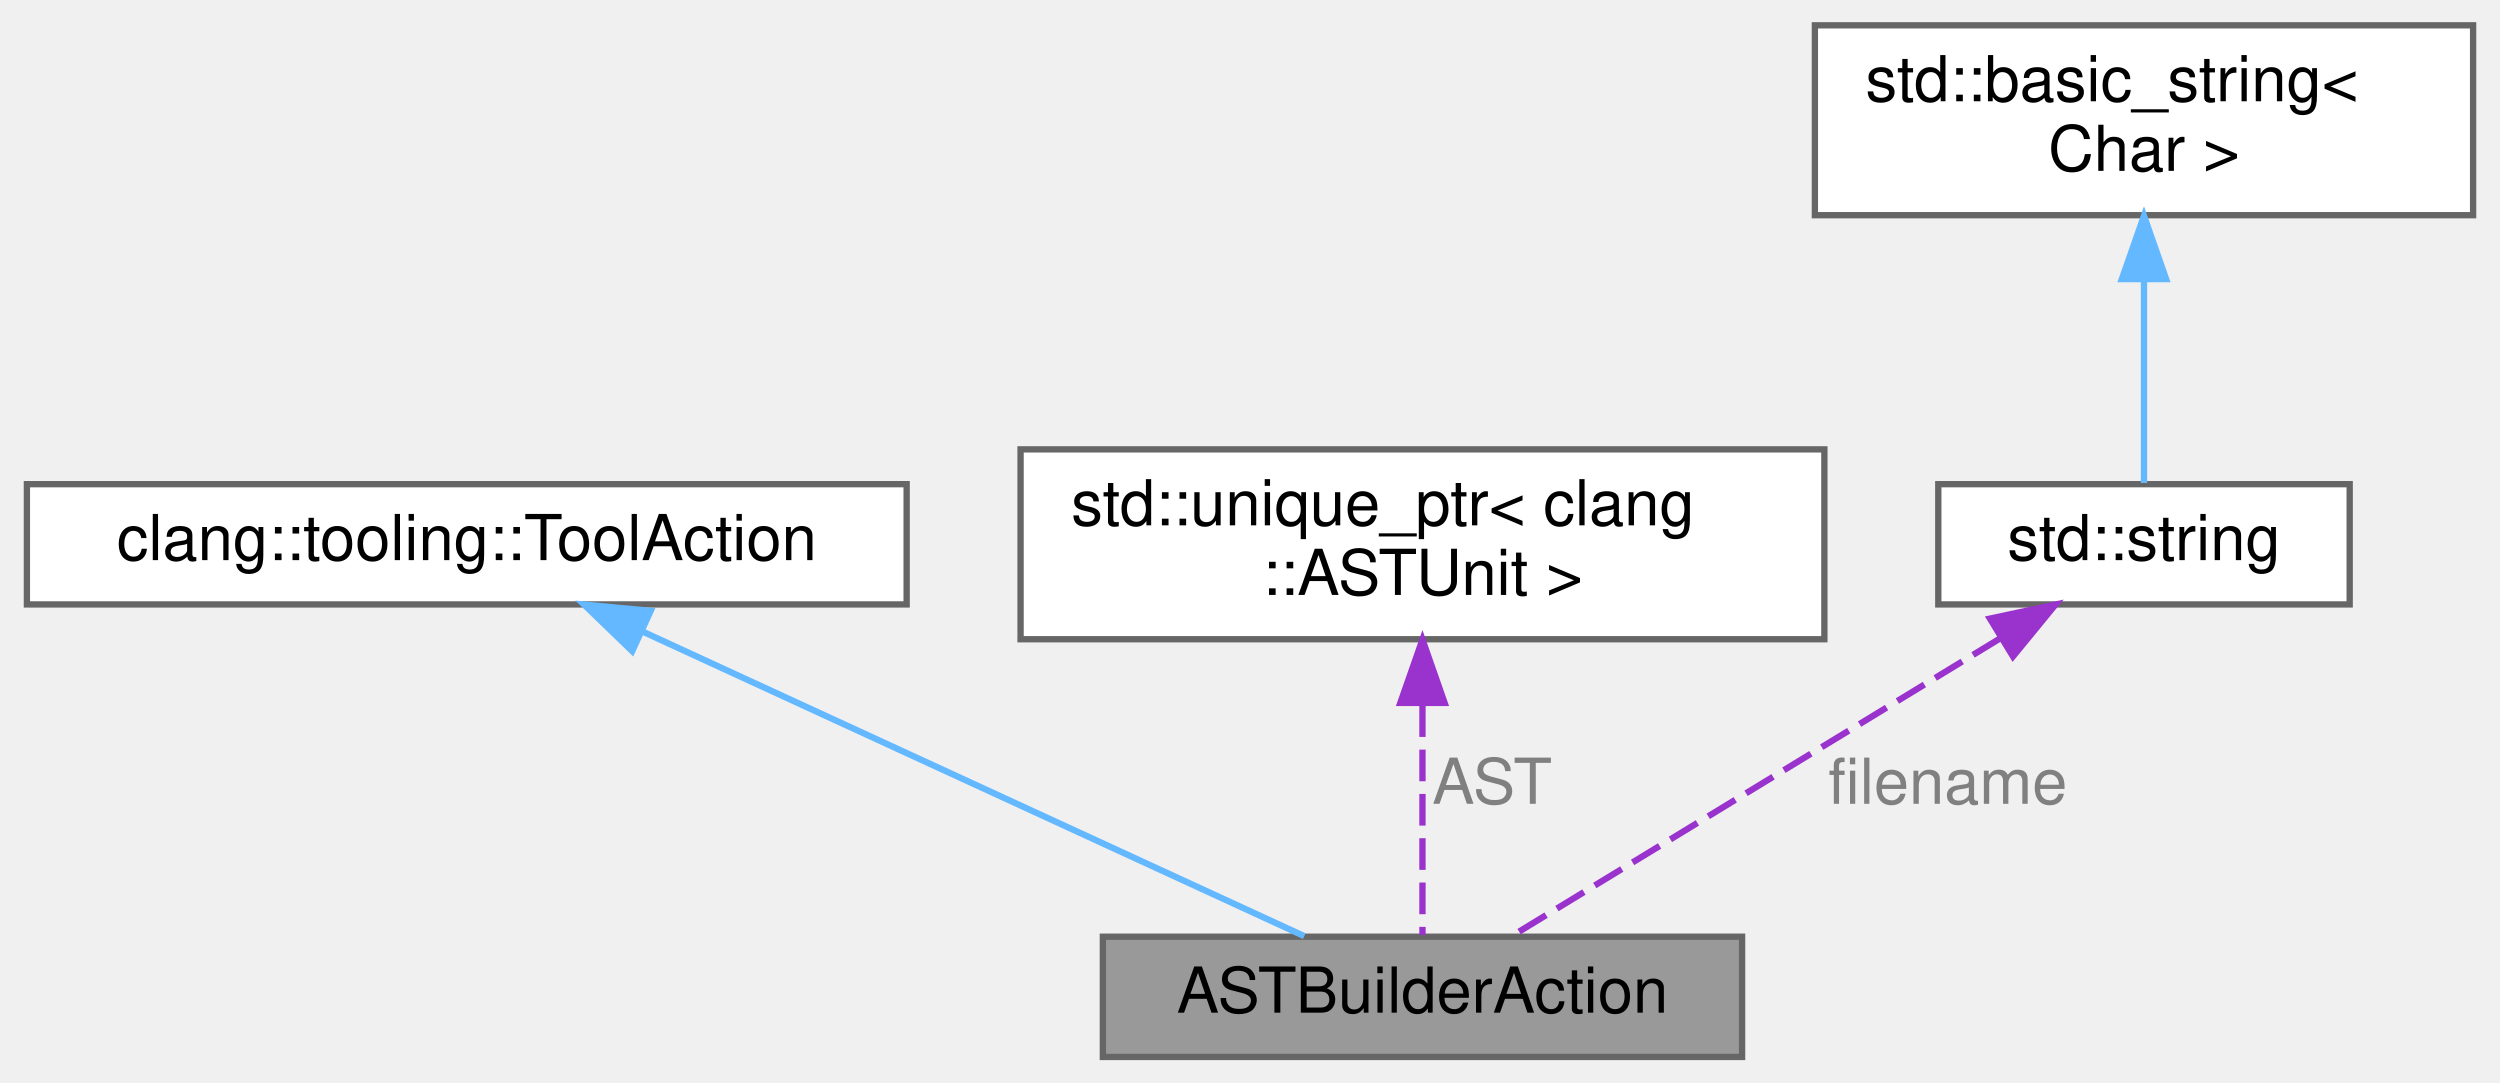
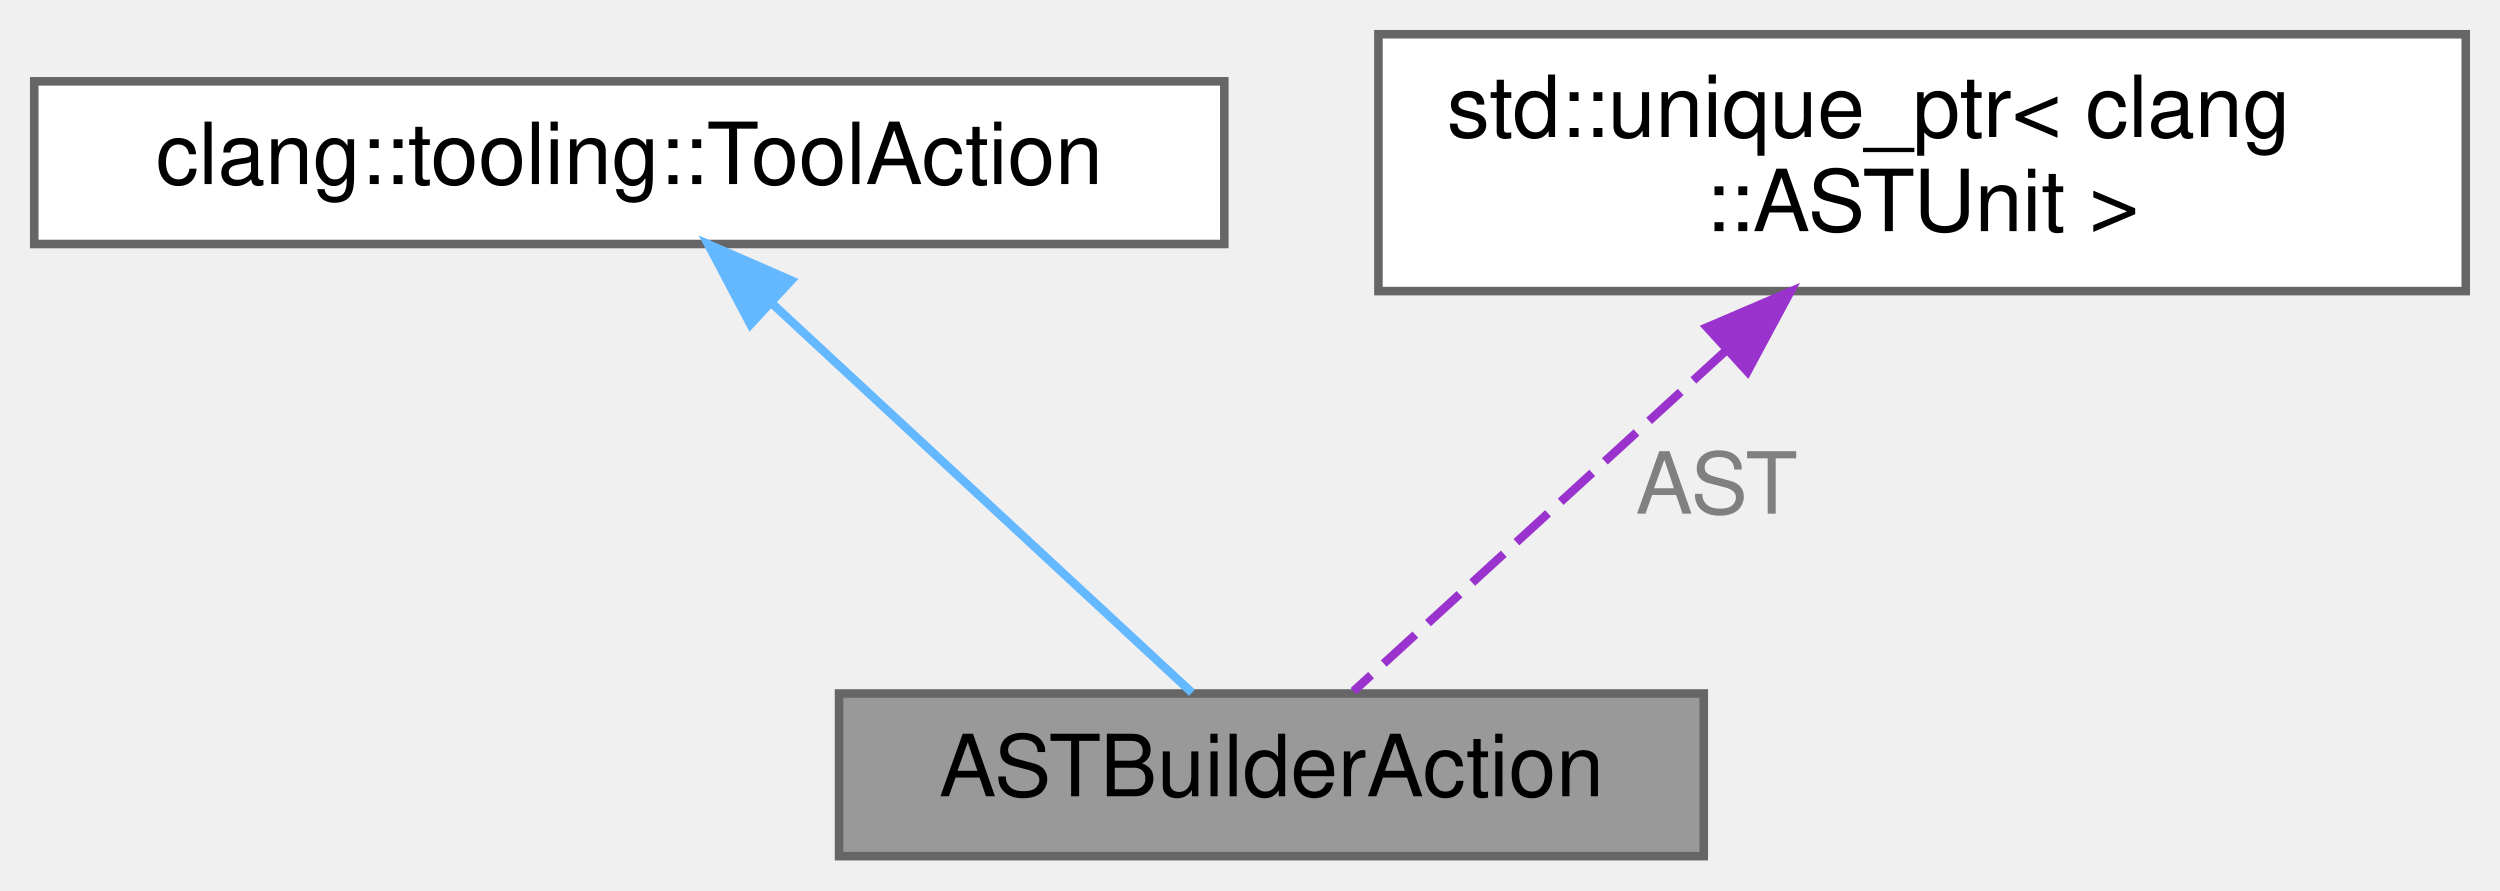
- <svg xmlns="http://www.w3.org/2000/svg" xmlns:xlink="http://www.w3.org/1999/xlink" width="395pt" height="171pt" viewBox="0.00 0.00 394.50 171.00">
-   <g id="graph0" class="graph" transform="scale(1 1) rotate(0) translate(4 167)">
+ <svg xmlns="http://www.w3.org/2000/svg" xmlns:xlink="http://www.w3.org/1999/xlink" width="292pt" height="104pt" viewBox="0.00 0.00 292.00 104.00">
+   <g id="graph0" class="graph" transform="scale(1 1) rotate(0) translate(4 100)">
    <g id="Node000001" class="node">
      <g id="a_Node000001">
        <a xlink:title="Action to compute a single AST of file filename.">
-           <polygon fill="#999999" stroke="#666666" points="271,-19 170,-19 170,0 271,0 271,-19" />
-           <text text-anchor="middle" x="220.5" y="-7" font-family="Helvetica,sans-Serif" font-size="10.00">ASTBuilderAction</text>
+           <polygon fill="#999999" stroke="#666666" points="195,-19 94,-19 94,0 195,0 195,-19" />
+           <text text-anchor="middle" x="144.5" y="-7" font-family="Helvetica,sans-Serif" font-size="10.00">ASTBuilderAction</text>
        </a>
      </g>
    </g>
    <g id="Node000002" class="node">
      <g id="a_Node000002">
        <a xlink:title=" ">
          <polygon fill="white" stroke="#666666" points="139,-90.5 0,-90.5 0,-71.5 139,-71.5 139,-90.5" />
          <text text-anchor="middle" x="69.5" y="-78.5" font-family="Helvetica,sans-Serif" font-size="10.00">clang::tooling::ToolAction</text>
        </a>
      </g>
    </g>
    <g id="edge1_Node000001_Node000002" class="edge">
      <g id="a_edge1_Node000001_Node000002">
        <a xlink:title=" ">
-           <path fill="none" stroke="#63b8ff" d="M97.22,-67.24C127.63,-53.24 175.6,-31.17 201.83,-19.09" />
-           <polygon fill="#63b8ff" stroke="#63b8ff" points="95.64,-64.12 88.02,-71.48 98.56,-70.48 95.64,-64.12" />
+           <path fill="none" stroke="#63b8ff" d="M86.32,-64.42C101.42,-50.42 123.04,-30.38 135.23,-19.09" />
+           <polygon fill="#63b8ff" stroke="#63b8ff" points="83.65,-62.11 78.7,-71.48 88.41,-67.25 83.65,-62.11" />
        </a>
      </g>
    </g>
    <g id="Node000003" class="node">
      <g id="a_Node000003">
        <a xlink:title=" ">
          <polygon fill="white" stroke="#666666" points="284,-96 157,-96 157,-66 284,-66 284,-96" />
          <text text-anchor="start" x="165" y="-84" font-family="Helvetica,sans-Serif" font-size="10.00">std::unique_ptr&lt; clang</text>
          <text text-anchor="middle" x="220.5" y="-73" font-family="Helvetica,sans-Serif" font-size="10.00">::ASTUnit &gt;</text>
        </a>
      </g>
    </g>
    <g id="edge2_Node000001_Node000003" class="edge">
      <g id="a_edge2_Node000001_Node000003">
        <a xlink:title=" ">
-           <path fill="none" stroke="#9a32cd" stroke-dasharray="5,2" d="M220.5,-55.56C220.5,-42.95 220.5,-28.35 220.5,-19.27" />
-           <polygon fill="#9a32cd" stroke="#9a32cd" points="217,-55.94 220.5,-65.94 224,-55.94 217,-55.94" />
+           <path fill="none" stroke="#9a32cd" stroke-dasharray="5,2" d="M197.47,-58.94C182.93,-45.65 164.92,-29.17 154.09,-19.27" />
+           <polygon fill="#9a32cd" stroke="#9a32cd" points="195.38,-61.77 205.12,-65.94 200.1,-56.6 195.38,-61.77" />
        </a>
      </g>
-       <text text-anchor="middle" x="231.5" y="-40" font-family="Helvetica,sans-Serif" font-size="10.00" fill="grey"> AST</text>
-     </g>
-     <g id="Node000004" class="node">
-       <g id="a_Node000004">
-         <a xlink:title=" ">
-           <polygon fill="white" stroke="#666666" points="367,-90.5 302,-90.5 302,-71.5 367,-71.5 367,-90.5" />
-           <text text-anchor="middle" x="334.5" y="-78.5" font-family="Helvetica,sans-Serif" font-size="10.00">std::string</text>
-         </a>
-       </g>
-     </g>
-     <g id="edge3_Node000001_Node000004" class="edge">
-       <g id="a_edge3_Node000001_Node000004">
-         <a xlink:title=" ">
-           <path fill="none" stroke="#9a32cd" stroke-dasharray="5,2" d="M311.76,-66.13C288.74,-52.1 253.88,-30.85 234.59,-19.09" />
-           <polygon fill="#9a32cd" stroke="#9a32cd" points="310.16,-69.26 320.52,-71.48 313.8,-63.28 310.16,-69.26" />
-         </a>
-       </g>
-       <text text-anchor="middle" x="303.5" y="-40" font-family="Helvetica,sans-Serif" font-size="10.00" fill="grey"> filename</text>
-     </g>
-     <g id="Node000005" class="node">
-       <g id="a_Node000005">
-         <a xlink:title=" ">
-           <polygon fill="white" stroke="#666666" points="386.5,-163 282.5,-163 282.5,-133 386.5,-133 386.5,-163" />
-           <text text-anchor="start" x="290.5" y="-151" font-family="Helvetica,sans-Serif" font-size="10.00">std::basic_string&lt;</text>
-           <text text-anchor="middle" x="334.5" y="-140" font-family="Helvetica,sans-Serif" font-size="10.00"> Char &gt;</text>
-         </a>
-       </g>
-     </g>
-     <g id="edge4_Node000004_Node000005" class="edge">
-       <g id="a_edge4_Node000004_Node000005">
-         <a xlink:title=" ">
-           <path fill="none" stroke="#63b8ff" d="M334.5,-122.75C334.5,-111.52 334.5,-98.88 334.5,-90.69" />
-           <polygon fill="#63b8ff" stroke="#63b8ff" points="331,-122.9 334.5,-132.9 338,-122.9 331,-122.9" />
-         </a>
-       </g>
+       <text text-anchor="middle" x="196.5" y="-40" font-family="Helvetica,sans-Serif" font-size="10.00" fill="grey"> AST</text>
    </g>
  </g>
</svg>
